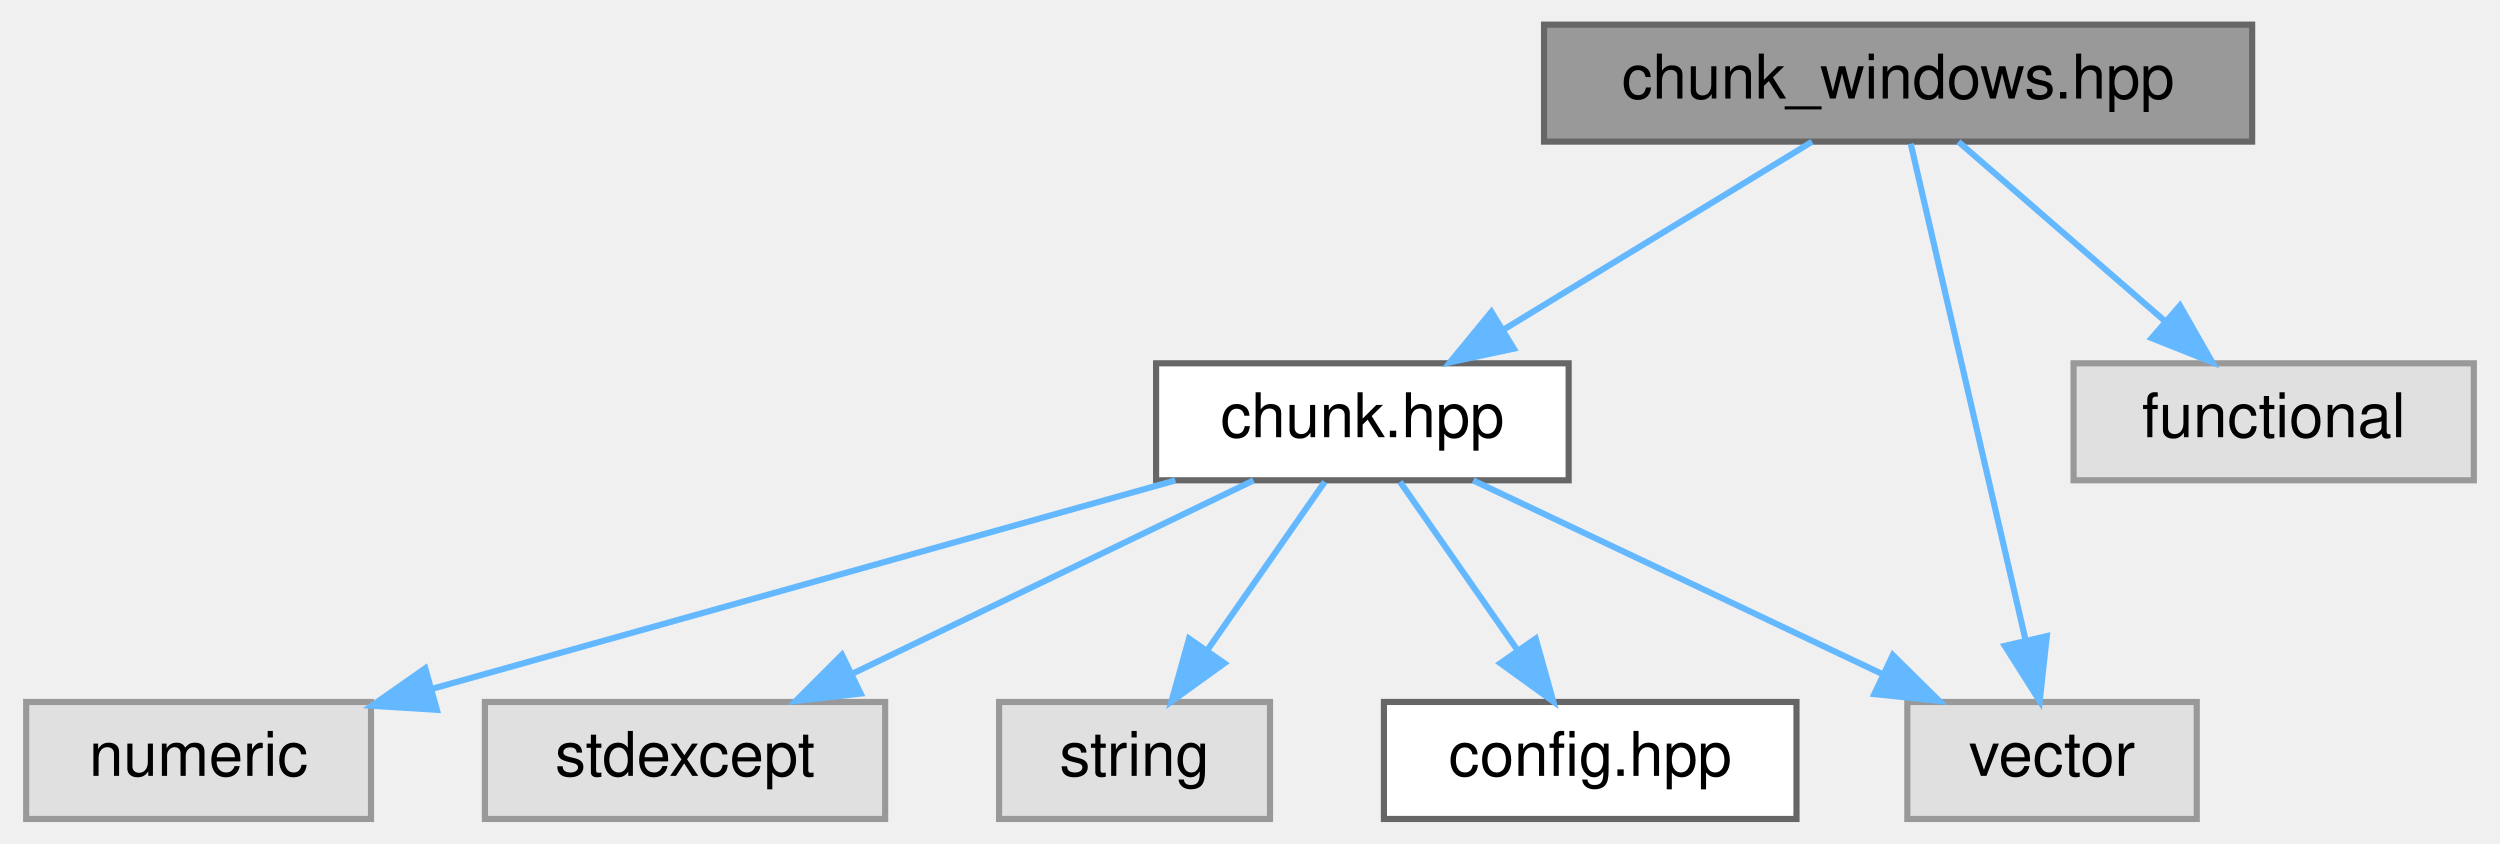
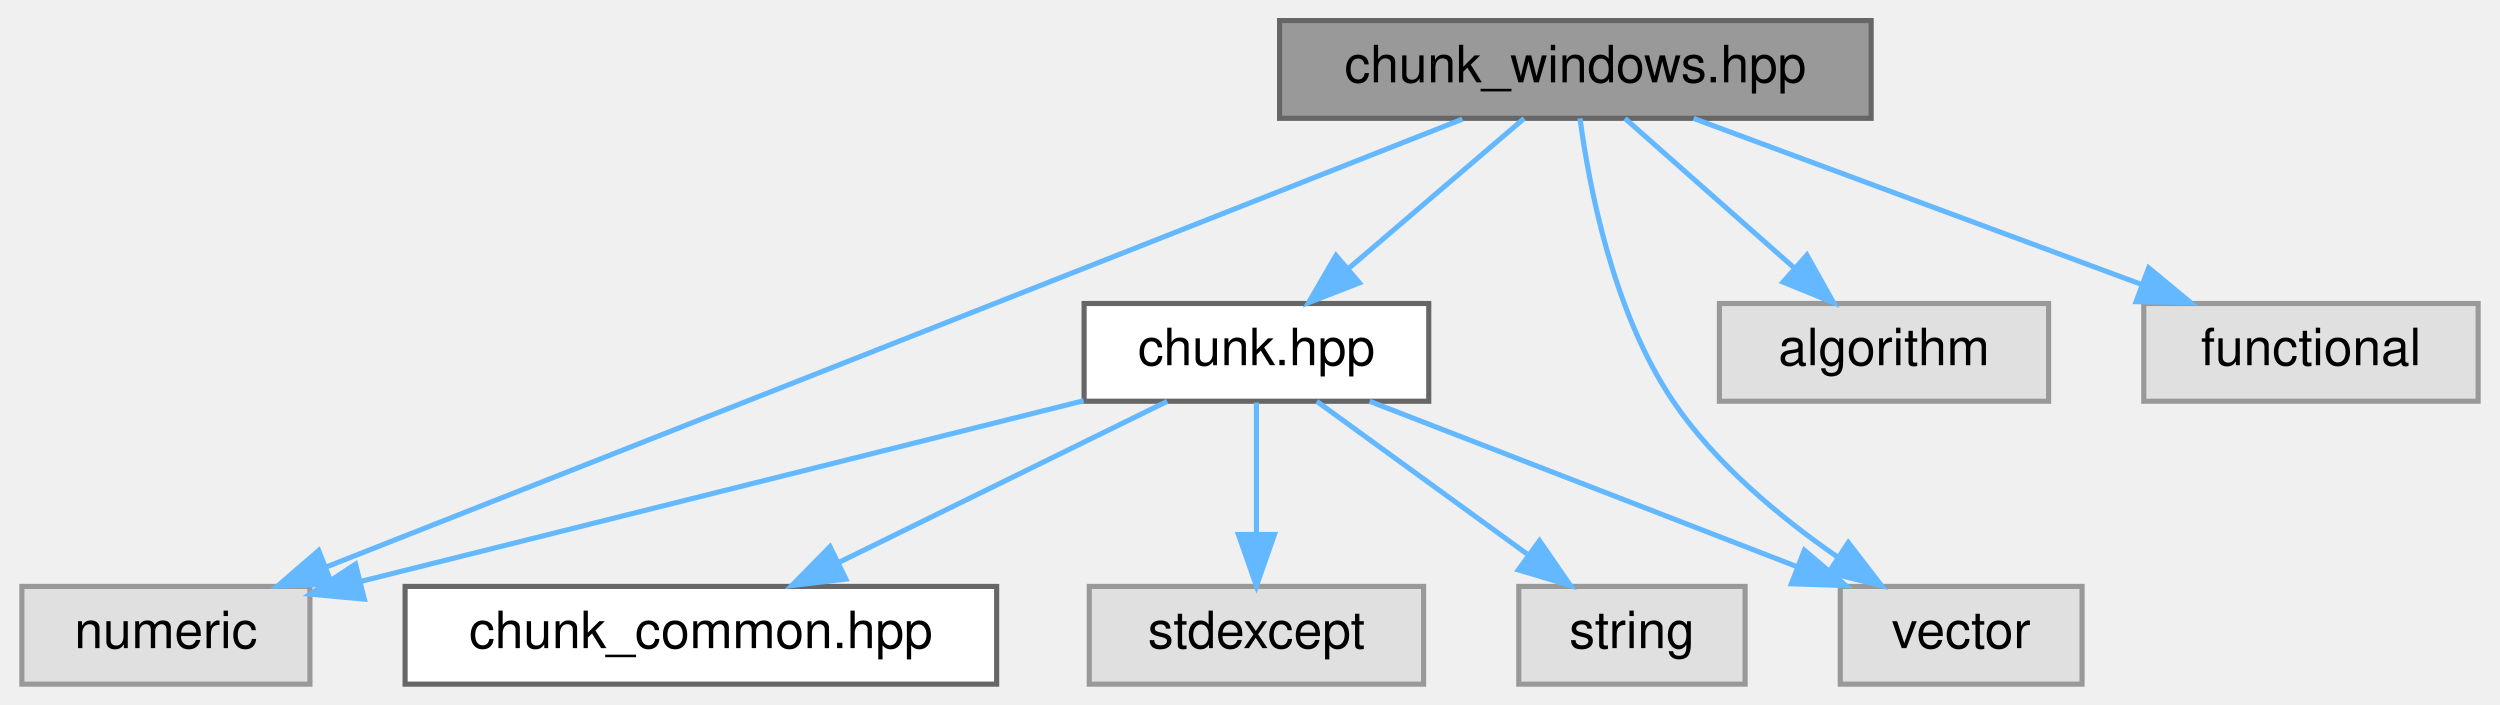
- <svg xmlns="http://www.w3.org/2000/svg" xmlns:xlink="http://www.w3.org/1999/xlink" width="406pt" height="137pt" viewBox="0.00 0.00 405.50 137.00">
+ <svg xmlns="http://www.w3.org/2000/svg" xmlns:xlink="http://www.w3.org/1999/xlink" width="486pt" height="137pt" viewBox="0.00 0.00 485.50 137.00">
  <g id="graph0" class="graph" transform="scale(1 1) rotate(0) translate(4 133)">
    <g id="Node000001" class="node">
      <g id="a_Node000001">
        <a xlink:title=" ">
-           <polygon fill="#999999" stroke="#666666" points="361.5,-129 246.5,-129 246.5,-110 361.5,-110 361.5,-129" />
-           <text text-anchor="middle" x="304" y="-117" font-family="Helvetica,sans-Serif" font-size="10.00">chunk_windows.hpp</text>
+           <polygon fill="#999999" stroke="#666666" points="359.5,-129 244.5,-129 244.5,-110 359.5,-110 359.5,-129" />
+           <text text-anchor="middle" x="302" y="-117" font-family="Helvetica,sans-Serif" font-size="10.00">chunk_windows.hpp</text>
        </a>
      </g>
    </g>
    <g id="Node000002" class="node">
      <g id="a_Node000002">
-         <a xlink:href="chunk_8hpp.html" target="_top" xlink:title="Template class for chunk-based data processing.">
-           <polygon fill="white" stroke="#666666" points="250.5,-74 183.5,-74 183.5,-55 250.5,-55 250.5,-74" />
-           <text text-anchor="middle" x="217" y="-62" font-family="Helvetica,sans-Serif" font-size="10.00">chunk.hpp</text>
+         <a xlink:href="chunk_8hpp.html" target="_top" xlink:title=" ">
+           <polygon fill="white" stroke="#666666" points="273.5,-74 206.5,-74 206.5,-55 273.5,-55 273.5,-74" />
+           <text text-anchor="middle" x="240" y="-62" font-family="Helvetica,sans-Serif" font-size="10.00">chunk.hpp</text>
        </a>
      </g>
    </g>
    <g id="edge1_Node000001_Node000002" class="edge">
      <g id="a_edge1_Node000001_Node000002">
        <a xlink:title=" ">
-           <path fill="none" stroke="#63b8ff" d="M290.02,-109.98C276.53,-101.77 255.87,-89.18 239.96,-79.49" />
-           <polygon fill="#63b8ff" stroke="#63b8ff" points="241.59,-76.38 231.23,-74.17 237.95,-82.36 241.59,-76.38" />
+           <path fill="none" stroke="#63b8ff" d="M292.04,-109.98C282.87,-102.15 269.06,-90.34 257.97,-80.86" />
+           <polygon fill="#63b8ff" stroke="#63b8ff" points="260.02,-78.01 250.14,-74.17 255.47,-83.33 260.02,-78.01" />
+         </a>
+       </g>
+     </g>
+     <g id="Node000004" class="node">
+       <g id="a_Node000004">
+         <a xlink:title=" ">
+           <polygon fill="#e0e0e0" stroke="#999999" points="56,-19 0,-19 0,0 56,0 56,-19" />
+           <text text-anchor="middle" x="28" y="-7" font-family="Helvetica,sans-Serif" font-size="10.00">numeric</text>
+         </a>
+       </g>
+     </g>
+     <g id="edge9_Node000001_Node000004" class="edge">
+       <g id="a_edge9_Node000001_Node000004">
+         <a xlink:title=" ">
+           <path fill="none" stroke="#63b8ff" d="M280.04,-109.84C231.52,-90.72 115.07,-44.82 59.09,-22.75" />
+           <polygon fill="#63b8ff" stroke="#63b8ff" points="60.27,-19.46 49.68,-19.05 57.7,-25.97 60.27,-19.46" />
+         </a>
+       </g>
+     </g>
+     <g id="Node000007" class="node">
+       <g id="a_Node000007">
+         <a xlink:title=" ">
+           <polygon fill="#e0e0e0" stroke="#999999" points="400.5,-19 353.5,-19 353.5,0 400.5,0 400.5,-19" />
+           <text text-anchor="middle" x="377" y="-7" font-family="Helvetica,sans-Serif" font-size="10.00">vector</text>
+         </a>
+       </g>
+     </g>
+     <g id="edge10_Node000001_Node000007" class="edge">
+       <g id="a_edge10_Node000001_Node000007">
+         <a xlink:title=" ">
+           <path fill="none" stroke="#63b8ff" d="M302.9,-110C304.61,-97.12 309.26,-72.34 321,-55 329.24,-42.83 341.83,-32.4 352.99,-24.7" />
+           <polygon fill="#63b8ff" stroke="#63b8ff" points="355.06,-27.53 361.52,-19.14 351.23,-21.67 355.06,-27.53" />
+         </a>
+       </g>
+     </g>
+     <g id="Node000008" class="node">
+       <g id="a_Node000008">
+         <a xlink:title=" ">
+           <polygon fill="#e0e0e0" stroke="#999999" points="394,-74 330,-74 330,-55 394,-55 394,-74" />
+           <text text-anchor="middle" x="362" y="-62" font-family="Helvetica,sans-Serif" font-size="10.00">algorithm</text>
+         </a>
+       </g>
+     </g>
+     <g id="edge7_Node000001_Node000008" class="edge">
+       <g id="a_edge7_Node000001_Node000008">
+         <a xlink:title=" ">
+           <path fill="none" stroke="#63b8ff" d="M311.64,-109.98C320.51,-102.15 333.87,-90.34 344.61,-80.86" />
+           <polygon fill="#63b8ff" stroke="#63b8ff" points="347.01,-83.41 352.18,-74.17 342.37,-78.17 347.01,-83.41" />
+         </a>
+       </g>
+     </g>
+     <g id="Node000009" class="node">
+       <g id="a_Node000009">
+         <a xlink:title=" ">
+           <polygon fill="#e0e0e0" stroke="#999999" points="477.5,-74 412.5,-74 412.5,-55 477.5,-55 477.5,-74" />
+           <text text-anchor="middle" x="445" y="-62" font-family="Helvetica,sans-Serif" font-size="10.00">functional</text>
+         </a>
+       </g>
+     </g>
+     <g id="edge8_Node000001_Node000009" class="edge">
+       <g id="a_edge8_Node000001_Node000009">
+         <a xlink:title=" ">
+           <path fill="none" stroke="#63b8ff" d="M324.98,-109.98C348.5,-101.27 385.29,-87.63 411.94,-77.75" />
+           <polygon fill="#63b8ff" stroke="#63b8ff" points="413.45,-80.93 421.61,-74.17 411.01,-74.36 413.45,-80.93" />
+         </a>
+       </g>
+     </g>
+     <g id="Node000003" class="node">
+       <g id="a_Node000003">
+         <a xlink:href="chunk__common_8hpp.html" target="_top" xlink:title=" ">
+           <polygon fill="white" stroke="#666666" points="189.5,-19 74.5,-19 74.5,0 189.5,0 189.5,-19" />
+           <text text-anchor="middle" x="132" y="-7" font-family="Helvetica,sans-Serif" font-size="10.00">chunk_common.hpp</text>
+         </a>
+       </g>
+     </g>
+     <g id="edge2_Node000002_Node000003" class="edge">
+       <g id="a_edge2_Node000002_Node000003">
+         <a xlink:title=" ">
+           <path fill="none" stroke="#63b8ff" d="M222.65,-54.98C205.43,-46.54 178.8,-33.47 158.85,-23.68" />
+           <polygon fill="#63b8ff" stroke="#63b8ff" points="160.19,-20.43 149.67,-19.17 157.1,-26.72 160.19,-20.43" />
+         </a>
+       </g>
+     </g>
+     <g id="edge3_Node000002_Node000004" class="edge">
+       <g id="a_edge3_Node000002_Node000004">
+         <a xlink:title=" ">
+           <path fill="none" stroke="#63b8ff" d="M206.41,-55.1C168.17,-45.54 105.86,-29.96 65.91,-19.98" />
+           <polygon fill="#63b8ff" stroke="#63b8ff" points="66.57,-16.53 56.02,-17.5 64.87,-23.33 66.57,-16.53" />
+         </a>
+       </g>
+     </g>
+     <g id="Node000005" class="node">
+       <g id="a_Node000005">
+         <a xlink:title=" ">
+           <polygon fill="#e0e0e0" stroke="#999999" points="272.5,-19 207.5,-19 207.5,0 272.5,0 272.5,-19" />
+           <text text-anchor="middle" x="240" y="-7" font-family="Helvetica,sans-Serif" font-size="10.00">stdexcept</text>
+         </a>
+       </g>
+     </g>
+     <g id="edge4_Node000002_Node000005" class="edge">
+       <g id="a_edge4_Node000002_Node000005">
+         <a xlink:title=" ">
+           <path fill="none" stroke="#63b8ff" d="M240,-54.75C240,-47.8 240,-37.85 240,-29.13" />
+           <polygon fill="#63b8ff" stroke="#63b8ff" points="243.5,-29.09 240,-19.09 236.5,-29.09 243.5,-29.09" />
        </a>
      </g>
    </g>
    <g id="Node000006" class="node">
      <g id="a_Node000006">
        <a xlink:title=" ">
-           <polygon fill="#e0e0e0" stroke="#999999" points="352.5,-19 305.5,-19 305.5,0 352.5,0 352.5,-19" />
-           <text text-anchor="middle" x="329" y="-7" font-family="Helvetica,sans-Serif" font-size="10.00">vector</text>
-         </a>
-       </g>
-     </g>
-     <g id="edge8_Node000001_Node000006" class="edge">
-       <g id="a_edge8_Node000001_Node000006">
-         <a xlink:title=" ">
-           <path fill="none" stroke="#63b8ff" d="M306.05,-109.66C310.11,-92.09 319.29,-52.45 324.73,-28.95" />
-           <polygon fill="#63b8ff" stroke="#63b8ff" points="328.15,-29.69 327,-19.16 321.33,-28.11 328.15,-29.69" />
-         </a>
-       </g>
-     </g>
-     <g id="Node000008" class="node">
-       <g id="a_Node000008">
-         <a xlink:title=" ">
-           <polygon fill="#e0e0e0" stroke="#999999" points="397.5,-74 332.5,-74 332.5,-55 397.5,-55 397.5,-74" />
-           <text text-anchor="middle" x="365" y="-62" font-family="Helvetica,sans-Serif" font-size="10.00">functional</text>
-         </a>
-       </g>
-     </g>
-     <g id="edge7_Node000001_Node000008" class="edge">
-       <g id="a_edge7_Node000001_Node000008">
-         <a xlink:title=" ">
-           <path fill="none" stroke="#63b8ff" d="M313.8,-109.98C322.82,-102.15 336.41,-90.34 347.32,-80.86" />
-           <polygon fill="#63b8ff" stroke="#63b8ff" points="349.77,-83.37 355.02,-74.17 345.18,-78.09 349.77,-83.37" />
-         </a>
-       </g>
-     </g>
-     <g id="Node000003" class="node">
-       <g id="a_Node000003">
-         <a xlink:title=" ">
-           <polygon fill="#e0e0e0" stroke="#999999" points="56,-19 0,-19 0,0 56,0 56,-19" />
-           <text text-anchor="middle" x="28" y="-7" font-family="Helvetica,sans-Serif" font-size="10.00">numeric</text>
-         </a>
-       </g>
-     </g>
-     <g id="edge2_Node000002_Node000003" class="edge">
-       <g id="a_edge2_Node000002_Node000003">
-         <a xlink:title=" ">
-           <path fill="none" stroke="#63b8ff" d="M186.63,-54.98C153.87,-45.8 101.63,-31.15 66.12,-21.19" />
-           <polygon fill="#63b8ff" stroke="#63b8ff" points="66.7,-17.72 56.13,-18.39 64.81,-24.46 66.7,-17.72" />
-         </a>
-       </g>
-     </g>
-     <g id="Node000004" class="node">
-       <g id="a_Node000004">
-         <a xlink:title=" ">
-           <polygon fill="#e0e0e0" stroke="#999999" points="139.5,-19 74.5,-19 74.5,0 139.5,0 139.5,-19" />
-           <text text-anchor="middle" x="107" y="-7" font-family="Helvetica,sans-Serif" font-size="10.00">stdexcept</text>
-         </a>
-       </g>
-     </g>
-     <g id="edge3_Node000002_Node000004" class="edge">
-       <g id="a_edge3_Node000002_Node000004">
-         <a xlink:title=" ">
-           <path fill="none" stroke="#63b8ff" d="M199.33,-54.98C181.71,-46.5 154.42,-33.35 134.07,-23.54" />
-           <polygon fill="#63b8ff" stroke="#63b8ff" points="135.52,-20.36 124.99,-19.17 132.48,-26.66 135.52,-20.36" />
-         </a>
-       </g>
-     </g>
-     <g id="Node000005" class="node">
-       <g id="a_Node000005">
-         <a xlink:title=" ">
-           <polygon fill="#e0e0e0" stroke="#999999" points="202,-19 158,-19 158,0 202,0 202,-19" />
-           <text text-anchor="middle" x="180" y="-7" font-family="Helvetica,sans-Serif" font-size="10.00">string</text>
-         </a>
-       </g>
-     </g>
-     <g id="edge4_Node000002_Node000005" class="edge">
-       <g id="a_edge4_Node000002_Node000005">
-         <a xlink:title=" ">
-           <path fill="none" stroke="#63b8ff" d="M210.89,-54.75C205.72,-47.34 198.15,-36.5 191.81,-27.41" />
-           <polygon fill="#63b8ff" stroke="#63b8ff" points="194.59,-25.29 186,-19.09 188.85,-29.29 194.59,-25.29" />
+           <polygon fill="#e0e0e0" stroke="#999999" points="335,-19 291,-19 291,0 335,0 335,-19" />
+           <text text-anchor="middle" x="313" y="-7" font-family="Helvetica,sans-Serif" font-size="10.00">string</text>
        </a>
      </g>
    </g>
    <g id="edge5_Node000002_Node000006" class="edge">
      <g id="a_edge5_Node000002_Node000006">
        <a xlink:title=" ">
-           <path fill="none" stroke="#63b8ff" d="M234.99,-54.98C252.93,-46.5 280.72,-33.35 301.43,-23.54" />
-           <polygon fill="#63b8ff" stroke="#63b8ff" points="303.14,-26.61 310.68,-19.17 300.14,-20.28 303.14,-26.61" />
-         </a>
-       </g>
-     </g>
-     <g id="Node000007" class="node">
-       <g id="a_Node000007">
-         <a xlink:href="config_8hpp.html" target="_top" xlink:title=" ">
-           <polygon fill="white" stroke="#666666" points="287.5,-19 220.5,-19 220.5,0 287.5,0 287.5,-19" />
-           <text text-anchor="middle" x="254" y="-7" font-family="Helvetica,sans-Serif" font-size="10.00">config.hpp</text>
+           <path fill="none" stroke="#63b8ff" d="M251.73,-54.98C262.73,-47 279.42,-34.88 292.6,-25.31" />
+           <polygon fill="#63b8ff" stroke="#63b8ff" points="295.02,-27.88 301.06,-19.17 290.91,-22.21 295.02,-27.88" />
        </a>
      </g>
    </g>
    <g id="edge6_Node000002_Node000007" class="edge">
      <g id="a_edge6_Node000002_Node000007">
        <a xlink:title=" ">
-           <path fill="none" stroke="#63b8ff" d="M223.11,-54.75C228.28,-47.34 235.85,-36.5 242.19,-27.41" />
-           <polygon fill="#63b8ff" stroke="#63b8ff" points="245.15,-29.29 248,-19.09 239.41,-25.29 245.15,-29.29" />
+           <path fill="none" stroke="#63b8ff" d="M262.01,-54.98C284.45,-46.3 319.48,-32.75 344.99,-22.88" />
+           <polygon fill="#63b8ff" stroke="#63b8ff" points="346.52,-26.04 354.59,-19.17 344,-19.51 346.52,-26.04" />
        </a>
      </g>
    </g>
  </g>
</svg>
